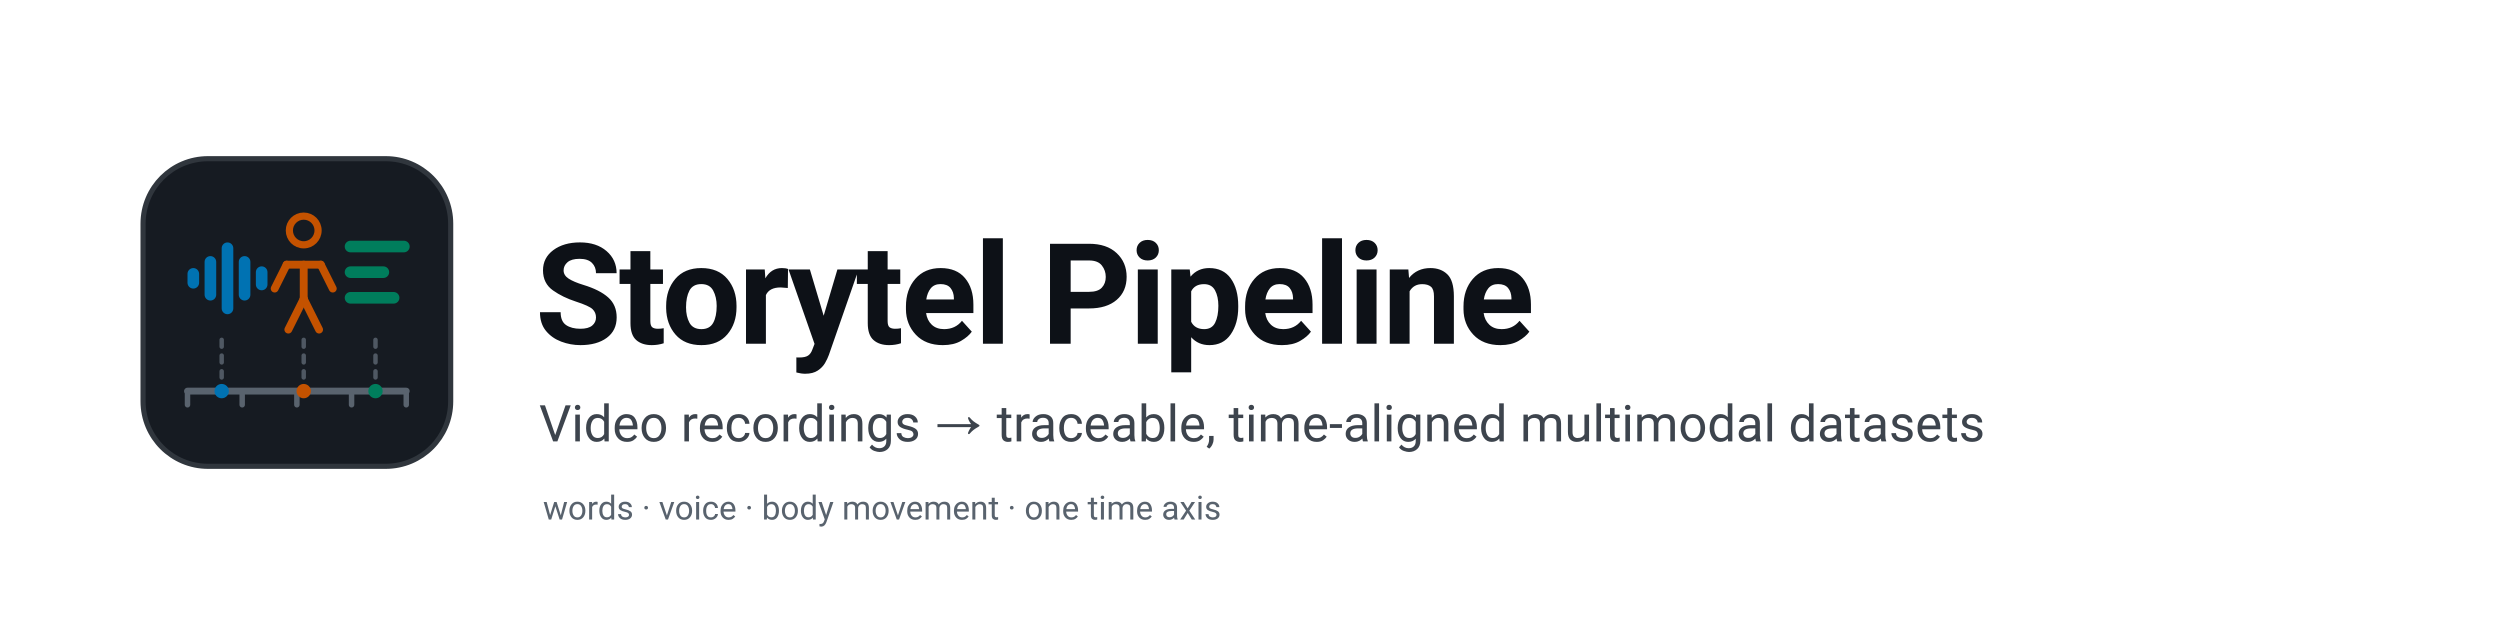
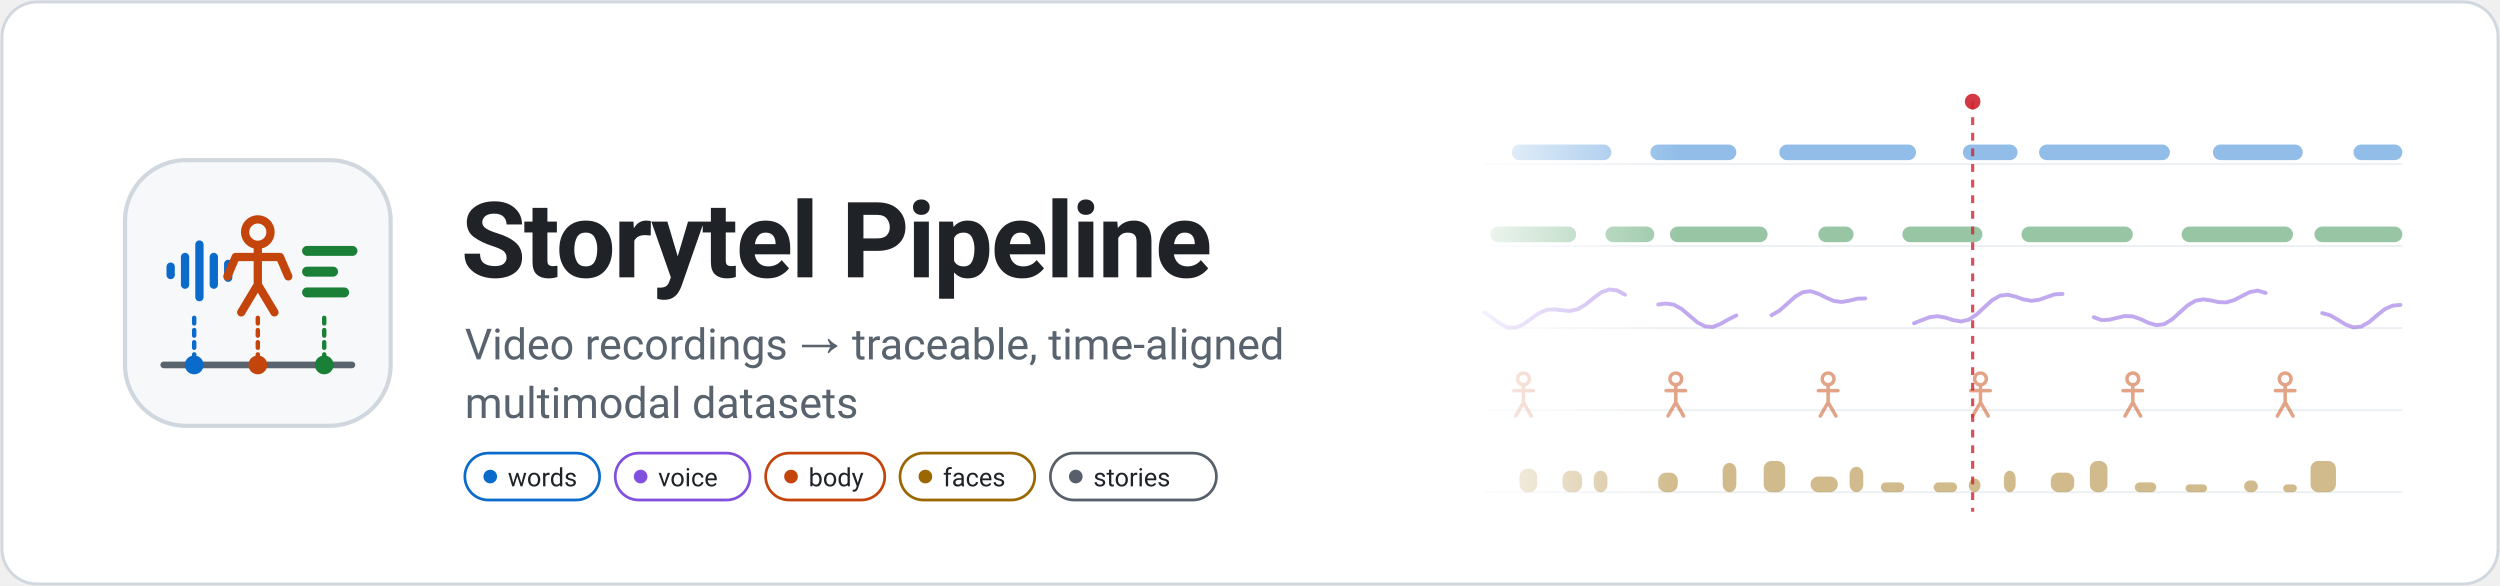
- <svg xmlns="http://www.w3.org/2000/svg" viewBox="0 0 1280 320" width="1280" height="320" role="img" aria-labelledby="banner-title banner-desc">
-   <rect width="1280" height="320" fill="#ffffff" />
-   <text x="274" y="176" font-family="system-ui, -apple-system, 'Segoe UI', Roboto, Helvetica, Arial, sans-serif" font-size="72" font-weight="700" letter-spacing="-1.4" fill="#0d1117">Storytel Pipeline</text>
-   <text x="276" y="226" font-family="system-ui, -apple-system, 'Segoe UI', Roboto, Helvetica, Arial, sans-serif" font-size="26" fill="#3d444d">Video recordings → traceable, time-aligned multimodal datasets</text>
-   <text x="278" y="266" font-family="system-ui, -apple-system, 'Segoe UI', Roboto, Helvetica, Arial, sans-serif" font-size="17" fill="#59636e">words  ·  voice  ·  body movement  ·  one time axis</text>
-   <svg viewBox="0 0 96 96" x="68" y="76" width="168" height="168" role="img">
-     <rect x="3" y="3" width="90" height="90" rx="19" fill="#161b22" stroke="#30363d" stroke-width="1.5" />
-     <path d="M16 71 H80" stroke="#59636e" stroke-width="2" stroke-linecap="round" />
-     <path d="M16 71 V75" stroke="#59636e" stroke-width="1.6" stroke-linecap="round" />
-     <path d="M32 71 V75" stroke="#59636e" stroke-width="1.6" stroke-linecap="round" />
-     <path d="M48 71 V75" stroke="#59636e" stroke-width="1.6" stroke-linecap="round" />
-     <path d="M64 71 V75" stroke="#59636e" stroke-width="1.6" stroke-linecap="round" />
-     <path d="M80 71 V75" stroke="#59636e" stroke-width="1.6" stroke-linecap="round" />
-     <rect x="16" y="35" width="3.4" height="6" rx="1.7" fill="#0072B2" />
-     <rect x="21" y="31.5" width="3.4" height="13" rx="1.7" fill="#0072B2" />
-     <rect x="26" y="27.5" width="3.4" height="21" rx="1.7" fill="#0072B2" />
-     <rect x="31" y="31.5" width="3.4" height="13" rx="1.7" fill="#0072B2" />
-     <rect x="36" y="34.5" width="3.4" height="7" rx="1.7" fill="#0072B2" />
-     <g stroke="#C45200" stroke-width="2.3" stroke-linecap="round" fill="none">
-       <circle cx="50" cy="24" r="4.2" stroke-width="2.1" />
-       <path d="M45 34 H55" />
-       <path d="M50 34 V44" />
-       <path d="M45 34 L41.5 41" />
-       <path d="M55 34 L58.5 41" />
-       <path d="M50 44 L45.5 53" />
-       <path d="M50 44 L54.5 53" />
+ <svg xmlns="http://www.w3.org/2000/svg" viewBox="0 0 1280 300" width="1280" height="300" role="img" aria-labelledby="banner-t banner-d">
+   <rect x="1" y="1" width="1278" height="298" rx="18" fill="#ffffff" stroke="#d0d7de" stroke-width="1.5" />
+   <g opacity="0.9">
+     <path d="M760 84 H1230" stroke="#eaeef2" stroke-width="1" />
+     <rect x="774" y="74.0" width="51" height="8" rx="4.0" fill="#0b6bcb" opacity="0.5" />
+     <rect x="845" y="74.0" width="44" height="8" rx="4.0" fill="#0b6bcb" opacity="0.5" />
+     <rect x="911" y="74.0" width="70" height="8" rx="4.0" fill="#0b6bcb" opacity="0.5" />
+     <rect x="1005" y="74.0" width="28" height="8" rx="4.0" fill="#0b6bcb" opacity="0.5" />
+     <rect x="1044" y="74.0" width="67" height="8" rx="4.0" fill="#0b6bcb" opacity="0.5" />
+     <rect x="1133" y="74.0" width="46" height="8" rx="4.0" fill="#0b6bcb" opacity="0.5" />
+     <rect x="1205" y="74.0" width="25" height="8" rx="4.0" fill="#0b6bcb" opacity="0.5" />
+     <path d="M760 126 H1230" stroke="#eaeef2" stroke-width="1" />
+     <rect x="763" y="116.0" width="44" height="8" rx="4.0" fill="#1a7f37" opacity="0.5" />
+     <rect x="822" y="116.0" width="25" height="8" rx="4.0" fill="#1a7f37" opacity="0.5" />
+     <rect x="855" y="116.0" width="50" height="8" rx="4.0" fill="#1a7f37" opacity="0.5" />
+     <rect x="931" y="116.0" width="18" height="8" rx="4.0" fill="#1a7f37" opacity="0.5" />
+     <rect x="974" y="116.0" width="41" height="8" rx="4.0" fill="#1a7f37" opacity="0.5" />
+     <rect x="1035" y="116.0" width="57" height="8" rx="4.0" fill="#1a7f37" opacity="0.5" />
+     <rect x="1117" y="116.0" width="57" height="8" rx="4.0" fill="#1a7f37" opacity="0.5" />
+     <rect x="1185" y="116.0" width="45" height="8" rx="4.0" fill="#1a7f37" opacity="0.5" />
+     <path d="M760 168 H1230" stroke="#eaeef2" stroke-width="1" />
+     <polyline points="760,159.9 764,162.7 768,165.7 772,167.7 776,167.8 780,166.0 784,163.1 788,160.3 792,158.6 796,158.4 800,158.9 804,159.2 808,158.2 812,155.8 816,152.5 820,149.6 824,148.2 828,148.7 832,150.9" fill="none" stroke="#8250df" stroke-width="2" stroke-linecap="round" opacity="0.55" />
+     <polyline points="849,155.9 853,155.4 857,156.0 861,158.2 865,161.6 869,165.0 873,167.1 877,167.4 881,165.8 885,163.5 889,161.5" fill="none" stroke="#8250df" stroke-width="2" stroke-linecap="round" opacity="0.55" />
+     <polyline points="907,161.4 911,159.1 915,155.6 919,152.0 923,149.6 927,149.1 931,150.4 935,152.4 939,154.1 943,154.6 947,153.9 951,152.9 955,152.8" fill="none" stroke="#8250df" stroke-width="2" stroke-linecap="round" opacity="0.55" />
+     <polyline points="980,165.5 984,163.9 988,162.4 992,161.9 996,162.6 1000,163.9 1004,164.6 1008,163.7 1012,161.0 1016,157.3 1020,153.7 1024,151.4 1028,150.9 1032,151.9 1036,153.3 1040,154.0 1044,153.5 1048,152.1 1052,150.7 1056,150.5" fill="none" stroke="#8250df" stroke-width="2" stroke-linecap="round" opacity="0.55" />
+     <polyline points="1072,162.4 1076,163.9 1080,163.7 1084,162.7 1088,161.8 1092,162.0 1096,163.4 1100,165.3 1104,166.5 1108,166.0 1112,163.6 1116,160.0 1120,156.4 1124,154.0 1128,153.3 1132,153.8 1136,154.7 1140,154.8 1144,153.6 1148,151.5 1152,149.5 1156,148.8 1160,150.0" fill="none" stroke="#8250df" stroke-width="2" stroke-linecap="round" opacity="0.55" />
+     <polyline points="1189,160.3 1193,161.4 1197,163.7 1201,166.2 1205,167.6 1209,167.2 1213,164.9 1217,161.5 1221,158.3 1225,156.5 1229,156.1" fill="none" stroke="#8250df" stroke-width="2" stroke-linecap="round" opacity="0.55" />
+     <path d="M760 210 H1230" stroke="#eaeef2" stroke-width="1" />
+     <g stroke="#c4450c" stroke-width="1.8" stroke-linecap="round" fill="none" opacity="0.55">
+       <circle cx="780" cy="194" r="3" />
+       <path d="M780 197 V206 M775 200 H785 M780 206 L776 213 M780 206 L784 213" />
    </g>
-     <g fill="#007D5C">
-       <rect x="62" y="27" width="19" height="3.4" rx="1.7" />
-       <rect x="62" y="34.5" width="13" height="3.4" rx="1.7" />
-       <rect x="62" y="42" width="16" height="3.4" rx="1.7" />
+     <g stroke="#c4450c" stroke-width="1.8" stroke-linecap="round" fill="none" opacity="0.55">
+       <circle cx="858" cy="194" r="3" />
+       <path d="M858 197 V206 M853 200 H863 M858 206 L854 213 M858 206 L862 213" />
    </g>
-     <path d="M26 56 V67" stroke="#59636e" stroke-width="1.3" stroke-linecap="round" stroke-dasharray="2 2.6" opacity="0.85" />
-     <circle cx="26" cy="71" r="2.1" fill="#0072B2" />
-     <path d="M50 56 V67" stroke="#59636e" stroke-width="1.3" stroke-linecap="round" stroke-dasharray="2 2.6" opacity="0.85" />
-     <circle cx="50" cy="71" r="2.1" fill="#C45200" />
-     <path d="M71 56 V67" stroke="#59636e" stroke-width="1.3" stroke-linecap="round" stroke-dasharray="2 2.6" opacity="0.85" />
-     <circle cx="71" cy="71" r="2.1" fill="#007D5C" />
-   </svg>
+     <g stroke="#c4450c" stroke-width="1.8" stroke-linecap="round" fill="none" opacity="0.55">
+       <circle cx="936" cy="194" r="3" />
+       <path d="M936 197 V206 M931 200 H941 M936 206 L932 213 M936 206 L940 213" />
+     </g>
+     <g stroke="#c4450c" stroke-width="1.8" stroke-linecap="round" fill="none" opacity="0.55">
+       <circle cx="1014" cy="194" r="3" />
+       <path d="M1014 197 V206 M1009 200 H1019 M1014 206 L1010 213 M1014 206 L1018 213" />
+     </g>
+     <g stroke="#c4450c" stroke-width="1.8" stroke-linecap="round" fill="none" opacity="0.55">
+       <circle cx="1092" cy="194" r="3" />
+       <path d="M1092 197 V206 M1087 200 H1097 M1092 206 L1088 213 M1092 206 L1096 213" />
+     </g>
+     <g stroke="#c4450c" stroke-width="1.8" stroke-linecap="round" fill="none" opacity="0.55">
+       <circle cx="1170" cy="194" r="3" />
+       <path d="M1170 197 V206 M1165 200 H1175 M1170 206 L1166 213 M1170 206 L1174 213" />
+     </g>
+     <path d="M760 252 H1230" stroke="#eaeef2" stroke-width="1" />
+     <rect x="778" y="240.0" width="9" height="12" rx="4.0" fill="#9a6700" opacity="0.5" />
+     <rect x="800" y="241.0" width="10" height="11" rx="4.0" fill="#9a6700" opacity="0.5" />
+     <rect x="816" y="241.0" width="7" height="11" rx="4.0" fill="#9a6700" opacity="0.5" />
+     <rect x="849" y="242.0" width="10" height="10" rx="4.0" fill="#9a6700" opacity="0.5" />
+     <rect x="882" y="237.0" width="7" height="15" rx="4.0" fill="#9a6700" opacity="0.5" />
+     <rect x="903" y="236.0" width="11" height="16" rx="4.0" fill="#9a6700" opacity="0.5" />
+     <rect x="927" y="244.0" width="14" height="8" rx="4.0" fill="#9a6700" opacity="0.5" />
+     <rect x="947" y="239.0" width="7" height="13" rx="4.0" fill="#9a6700" opacity="0.5" />
+     <rect x="963" y="247.0" width="12" height="5" rx="2.5" fill="#9a6700" opacity="0.5" />
+     <rect x="990" y="247.0" width="12" height="5" rx="2.5" fill="#9a6700" opacity="0.5" />
+     <rect x="1008" y="245.0" width="6" height="7" rx="3.5" fill="#9a6700" opacity="0.5" />
+     <rect x="1026" y="241.0" width="6" height="11" rx="4.0" fill="#9a6700" opacity="0.5" />
+     <rect x="1050" y="242.0" width="12" height="10" rx="4.0" fill="#9a6700" opacity="0.5" />
+     <rect x="1070" y="236.0" width="9" height="16" rx="4.0" fill="#9a6700" opacity="0.5" />
+     <rect x="1093" y="247.0" width="11" height="5" rx="2.5" fill="#9a6700" opacity="0.5" />
+     <rect x="1119" y="248.0" width="11" height="4" rx="2.0" fill="#9a6700" opacity="0.5" />
+     <rect x="1149" y="246.0" width="7" height="6" rx="3.0" fill="#9a6700" opacity="0.5" />
+     <rect x="1169" y="248.0" width="7" height="4" rx="2.0" fill="#9a6700" opacity="0.5" />
+     <rect x="1183" y="236.0" width="13" height="16" rx="4.0" fill="#9a6700" opacity="0.5" />
+   </g>
+   <path d="M1010 52 V262" stroke="#cf222e" stroke-width="1.6" stroke-dasharray="4 4" opacity="0.8" />
+   <circle cx="1010" cy="52" r="4" fill="#cf222e" opacity="0.9" />
+   <defs>
+     <linearGradient id="fade-light" x1="0" x2="1">
+       <stop offset="0" stop-color="#ffffff" stop-opacity="1" />
+       <stop offset="1" stop-color="#ffffff" stop-opacity="0" />
+     </linearGradient>
+   </defs>
+   <rect x="740" y="40" width="120" height="230" fill="url(#fade-light)" />
+   <g transform="translate(64,82) scale(1.4167)">
+     <rect x="0" y="0" width="96" height="96" rx="22" fill="#f6f8fa" stroke="#d0d7de" stroke-width="1.5" />
+     <rect x="15.0" y="37.0" width="3" height="6" rx="1.5" fill="#0b6bcb" />
+     <rect x="20.2" y="33.5" width="3" height="13" rx="1.5" fill="#0b6bcb" />
+     <rect x="25.4" y="29.0" width="3" height="22" rx="1.5" fill="#0b6bcb" />
+     <rect x="30.6" y="33.5" width="3" height="13" rx="1.5" fill="#0b6bcb" />
+     <rect x="35.8" y="36.0" width="3" height="8" rx="1.5" fill="#0b6bcb" />
+     <circle cx="48" cy="26" r="4.6" stroke="#c4450c" stroke-width="3" stroke-linecap="round" fill="none" />
+     <path d="M48 31 V45 M40 35 H56 M40 35 L37 42 M56 35 L59 42 M48 45 L42 55 M48 45 L54 55" stroke="#c4450c" stroke-width="3" stroke-linecap="round" fill="none" />
+     <rect x="64" y="31.0" width="20" height="3.6" rx="1.8" fill="#1a7f37" />
+     <rect x="64" y="38.5" width="13" height="3.6" rx="1.8" fill="#1a7f37" />
+     <rect x="64" y="46.0" width="17" height="3.6" rx="1.8" fill="#1a7f37" />
+     <path d="M14 74 H82" stroke="#59636e" stroke-width="2.4" stroke-linecap="round" />
+     <path d="M25 57 V71" stroke="#0b6bcb" stroke-width="1.6" stroke-dasharray="2 2.4" stroke-linecap="round" />
+     <circle cx="25" cy="74" r="3.4" fill="#0b6bcb" />
+     <path d="M48 57 V71" stroke="#c4450c" stroke-width="1.6" stroke-dasharray="2 2.4" stroke-linecap="round" />
+     <circle cx="48" cy="74" r="3.4" fill="#c4450c" />
+     <path d="M72 57 V71" stroke="#1a7f37" stroke-width="1.6" stroke-dasharray="2 2.4" stroke-linecap="round" />
+     <circle cx="72" cy="74" r="3.4" fill="#1a7f37" />
+   </g>
+   <text x="236.0" y="142.0" font-family="system-ui, -apple-system, 'Segoe UI', Roboto, Helvetica, Arial, sans-serif" font-size="54" font-weight="700" fill="#1f2328" text-anchor="start" letter-spacing="-1">Storytel Pipeline</text>
+   <text x="238.0" y="184.0" font-family="system-ui, -apple-system, 'Segoe UI', Roboto, Helvetica, Arial, sans-serif" font-size="22" font-weight="400" fill="#59636e" text-anchor="start">Video recordings → traceable, time-aligned</text>
+   <text x="238.0" y="214.0" font-family="system-ui, -apple-system, 'Segoe UI', Roboto, Helvetica, Arial, sans-serif" font-size="22" font-weight="400" fill="#59636e" text-anchor="start">multimodal datasets</text>
+   <rect x="238" y="232" width="69" height="24" rx="12" fill="none" stroke="#0b6bcb" stroke-width="1.4" />
+   <circle cx="251" cy="244" r="3.5" fill="#0b6bcb" />
+   <text x="260.0" y="249.0" font-family="system-ui, -apple-system, 'Segoe UI', Roboto, Helvetica, Arial, sans-serif" font-size="13" font-weight="400" fill="#1f2328" text-anchor="start">words</text>
+   <rect x="315.0" y="232" width="69" height="24" rx="12" fill="none" stroke="#8250df" stroke-width="1.4" />
+   <circle cx="328.0" cy="244" r="3.5" fill="#8250df" />
+   <text x="337.0" y="249.0" font-family="system-ui, -apple-system, 'Segoe UI', Roboto, Helvetica, Arial, sans-serif" font-size="13" font-weight="400" fill="#1f2328" text-anchor="start">voice</text>
+   <rect x="392.0" y="232" width="61" height="24" rx="12" fill="none" stroke="#c4450c" stroke-width="1.4" />
+   <circle cx="405.0" cy="244" r="3.5" fill="#c4450c" />
+   <text x="414.0" y="249.0" font-family="system-ui, -apple-system, 'Segoe UI', Roboto, Helvetica, Arial, sans-serif" font-size="13" font-weight="400" fill="#1f2328" text-anchor="start">body</text>
+   <rect x="460.8" y="232" width="69" height="24" rx="12" fill="none" stroke="#9a6700" stroke-width="1.4" />
+   <circle cx="473.8" cy="244" r="3.5" fill="#9a6700" />
+   <text x="482.8" y="249.0" font-family="system-ui, -apple-system, 'Segoe UI', Roboto, Helvetica, Arial, sans-serif" font-size="13" font-weight="400" fill="#1f2328" text-anchor="start">faces</text>
+   <rect x="537.8" y="232" width="85" height="24" rx="12" fill="none" stroke="#57606a" stroke-width="1.4" />
+   <circle cx="550.8" cy="244" r="3.5" fill="#57606a" />
+   <text x="559.8" y="249.0" font-family="system-ui, -apple-system, 'Segoe UI', Roboto, Helvetica, Arial, sans-serif" font-size="13" font-weight="400" fill="#1f2328" text-anchor="start">stories</text>
</svg>
